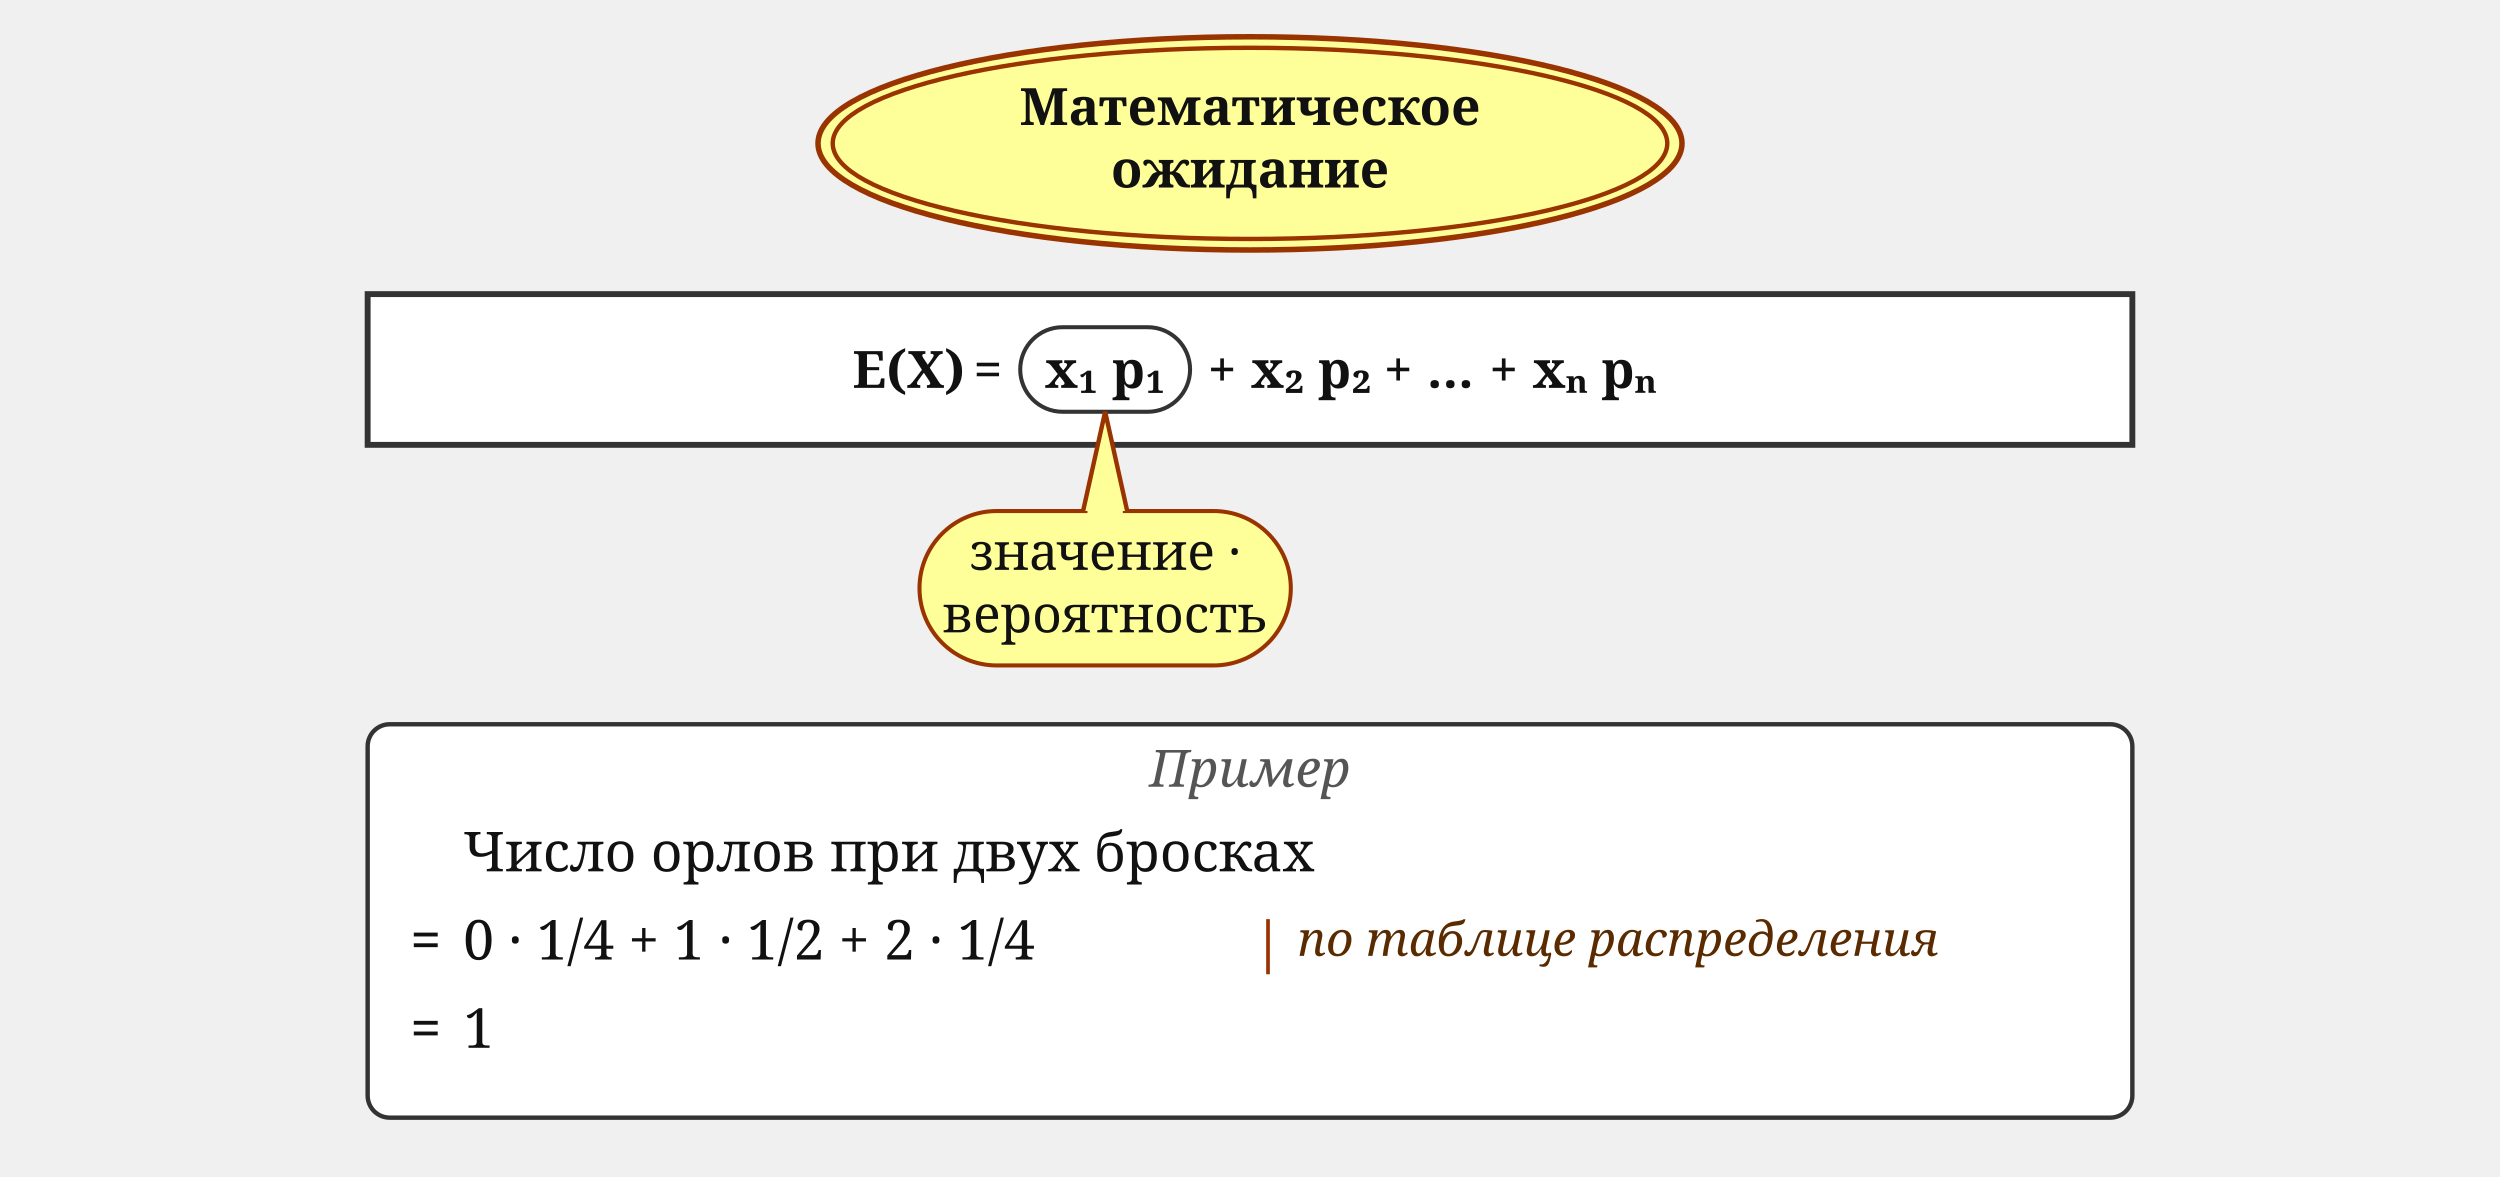
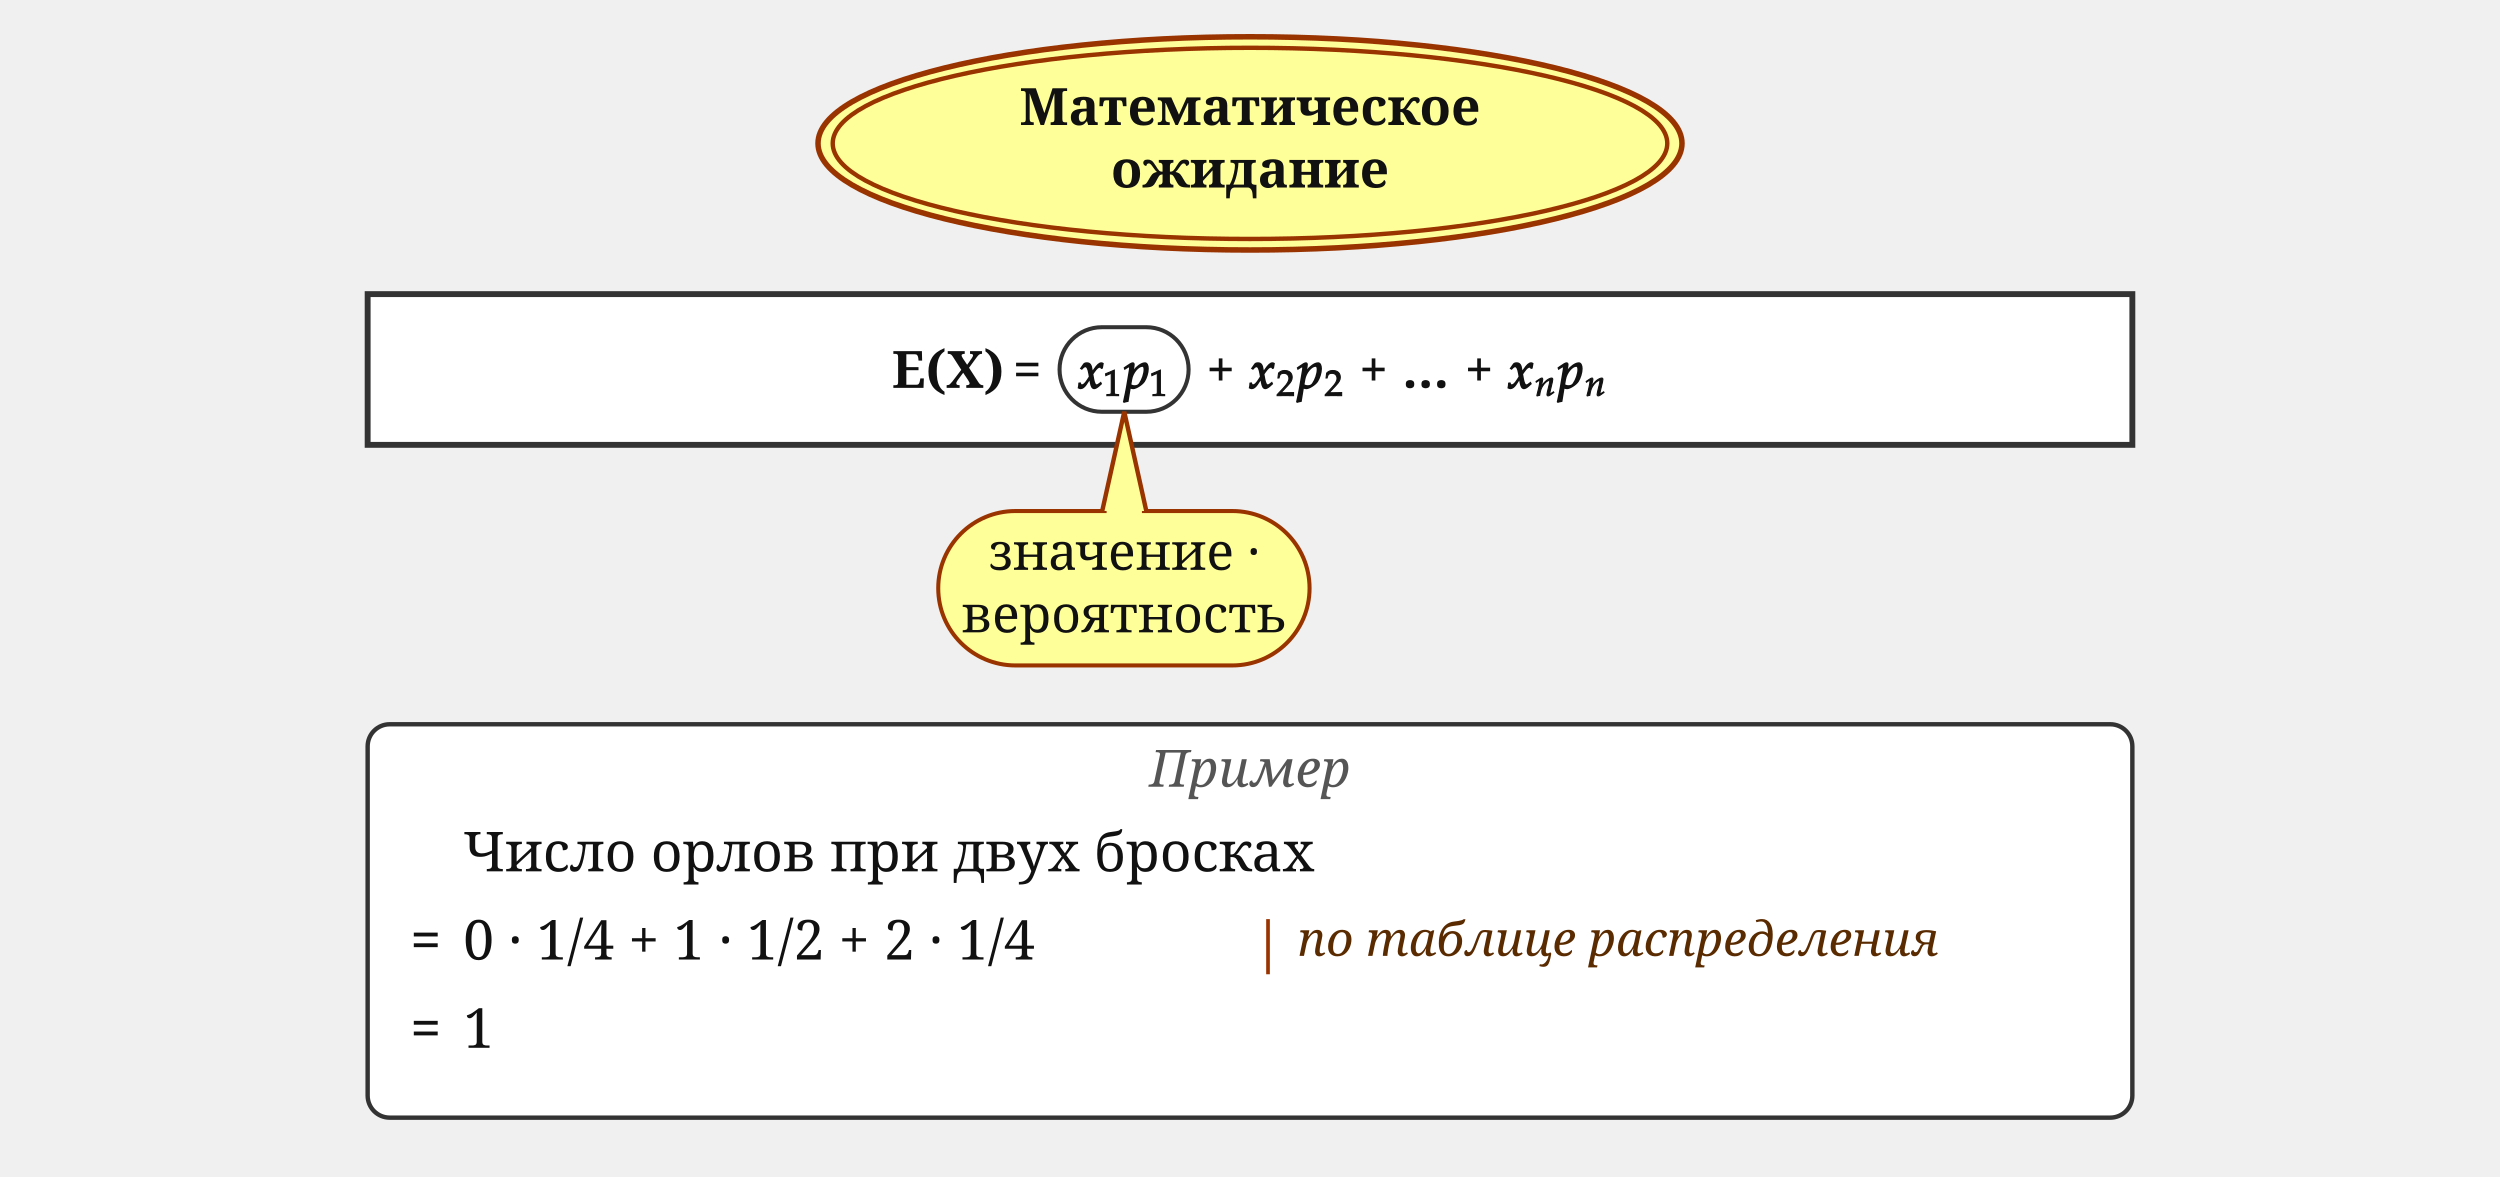
<svg xmlns="http://www.w3.org/2000/svg" width="680" height="320" viewBox="0 0 680 320" font-family="PT Serif, serif">
  <g transform="translate(0.0,0.0)">
    <ellipse cx="340.0" cy="39.0" rx="117.5" ry="29.0" fill="#FFFF99" stroke="#993300" stroke-width="1.5" />
    <ellipse cx="340.0" cy="39.0" rx="113.5" ry="26.0" fill="none" stroke="#993300" stroke-width="1.2" />
    <text x="340.0" y="34.0" font-size="14" text-anchor="middle" font-weight="bold" fill="#111">Математическое</text>
    <text x="340.0" y="51.0" font-size="14" text-anchor="middle" font-weight="bold" fill="#111">ожидание</text>
    <g transform="translate(10.0,80.0)">
      <rect x="90.0" y="0.0" width="480.0" height="41.0" rx="0" fill="#FFFFFF" stroke="#333333" stroke-width="1.6" />
-       <text x="221.9" y="25.5" font-size="14" text-anchor="start" font-weight="bold" fill="#111">E(X)</text>
-       <text x="251.0" y="25.5" font-size="14" text-anchor="start" font-weight="bold" fill="#111"> </text>
-       <text x="254.8" y="25.5" font-size="14" text-anchor="start" font-weight="bold" fill="#111">=</text>
-       <text x="262.7" y="25.5" font-size="14" text-anchor="start" font-weight="bold" fill="#111"> </text>
-       <rect x="267.5" y="9.0" width="46.2" height="23.0" rx="11.5" fill="#fff" stroke="#333333" stroke-width="1.1" />
-       <text x="290.6" y="25.5" font-size="14" text-anchor="middle" font-weight="bold" fill="#111">x₁ p₁</text>
-       <text x="314.7" y="25.5" font-size="14" text-anchor="start" font-weight="bold" fill="#111"> </text>
-       <text x="318.5" y="25.5" font-size="14" text-anchor="start" font-weight="bold" fill="#111">+</text>
-       <text x="326.4" y="25.5" font-size="14" text-anchor="start" font-weight="bold" fill="#111"> </text>
-       <text x="330.2" y="25.5" font-size="14" text-anchor="start" font-weight="bold" fill="#111">x₂ p₂</text>
-       <text x="362.6" y="25.5" font-size="14" text-anchor="start" font-weight="bold" fill="#111"> </text>
-       <text x="366.4" y="25.5" font-size="14" text-anchor="start" font-weight="bold" fill="#111">+</text>
-       <text x="374.3" y="25.5" font-size="14" text-anchor="start" font-weight="bold" fill="#111"> </text>
-       <text x="378.1" y="25.5" font-size="14" text-anchor="start" font-weight="bold" fill="#111">…</text>
-       <text x="391.3" y="25.5" font-size="14" text-anchor="start" font-weight="bold" fill="#111"> </text>
-       <text x="395.1" y="25.5" font-size="14" text-anchor="start" font-weight="bold" fill="#111">+</text>
-       <text x="403.0" y="25.5" font-size="14" text-anchor="start" font-weight="bold" fill="#111"> </text>
-       <text x="406.8" y="25.5" font-size="14" text-anchor="start" font-weight="bold" fill="#111">xₙ pₙ</text>
-       <rect x="240.1" y="59.0" width="101.0" height="42.0" rx="21" fill="#FFFF99" stroke="#993300" stroke-width="1.1" />
+       <text x="232.6" y="25.5" font-size="14" text-anchor="start" font-weight="bold" fill="#111">E(X)</text>
+       <text x="261.7" y="25.5" font-size="14" text-anchor="start" font-weight="bold" fill="#111"> </text>
+       <text x="265.5" y="25.5" font-size="14" text-anchor="start" font-weight="bold" fill="#111">=</text>
+       <text x="273.4" y="25.5" font-size="14" text-anchor="start" font-weight="bold" fill="#111"> </text>
+       <rect x="278.2" y="9.0" width="35.1" height="23.0" rx="11.5" fill="#fff" stroke="#333333" stroke-width="1.1" />
+       <svg x="283.22" y="18.75" width="25.07" height="10.61" viewBox="0 -482 1790.5 758" overflow="visible" color="#111">
+         <g stroke="currentColor" fill="currentColor" stroke-width="30" transform="scale(1,-1)">
+           <path d="M9 1C24-7 40-11 52-11C85-11 124 18 155 65L231 182L242 113C255 28 278-11 314-11C336-11 368 6 400 35L449 79L440 98C404 68 379 53 363 53C348 53 335 63 325 83C316 102 305 139 300 168L282 269L317 318C364 383 391 406 422 406C438 406 450 398 455 383L469 387L484 472C472 479 463 482 454 482C414 482 374 446 312 354L275 299L269 347C257 446 230 482 171 482C145 482 123 474 114 461L56 378L73 368C103 402 123 416 142 416C175 416 197 375 214 277L225 215L185 153C142 86 108 54 80 54C65 54 54 58 52 63L41 91L21 88C21 53 13 27 9 1Z" />
+           <g transform="translate(532,-150) scale(0.707)">
+             <path d="M362-3L362 27L310 30C255 33 245 44 245 96L245 700L4 598L11 548L161 614L161 96C161 44 150 33 96 30L40 27L40-3C194 0 194 0 205 0C236 0 346-3 362-3Z" />
+           </g>
+           <g transform="translate(895.2,0)">
+             <path d="M176-11C232-11 347 62 390 125C431 186 465 296 465 371C465 438 442 482 406 482C364 482 311 456 259 409C218 374 198 348 162 289L186 408C189 425 191 440 191 452C191 471 183 482 169 482C148 482 110 461 36 408L8 388L15 368L47 389C75 407 86 412 95 412C105 412 112 403 112 389C112 381 110 361 108 351L50 8C40-52 21-143 1-233L-7-270L0-276C21-269 41-264 73-259L115 3C136-4 158-11 176-11M143 165C165 293 272 424 355 424C381 424 393 402 393 356C393 275 353 156 300 80C280 51 248 36 207 36C176 36 151 43 125 59Z" />
+             <g transform="translate(532,-150) scale(0.707)">
+               <path d="M362-3L362 27L310 30C255 33 245 44 245 96L245 700L4 598L11 548L161 614L161 96C161 44 150 33 96 30L40 27L40-3C194 0 194 0 205 0C236 0 346-3 362-3Z" />
+             </g>
+           </g>
+         </g>
+       </svg>
+       <text x="314.3" y="25.5" font-size="14" text-anchor="start" font-weight="bold" fill="#111"> </text>
+       <text x="318.1" y="25.5" font-size="14" text-anchor="start" font-weight="bold" fill="#111">+</text>
+       <text x="326.0" y="25.5" font-size="14" text-anchor="start" font-weight="bold" fill="#111"> </text>
+       <svg x="329.76" y="18.75" width="26.18" height="10.61" viewBox="0 -482 1869.7 758" overflow="visible" color="#111">
+         <g stroke="currentColor" fill="currentColor" stroke-width="30" transform="scale(1,-1)">
+           <path d="M9 1C24-7 40-11 52-11C85-11 124 18 155 65L231 182L242 113C255 28 278-11 314-11C336-11 368 6 400 35L449 79L440 98C404 68 379 53 363 53C348 53 335 63 325 83C316 102 305 139 300 168L282 269L317 318C364 383 391 406 422 406C438 406 450 398 455 383L469 387L484 472C472 479 463 482 454 482C414 482 374 446 312 354L275 299L269 347C257 446 230 482 171 482C145 482 123 474 114 461L56 378L73 368C103 402 123 416 142 416C175 416 197 375 214 277L225 215L185 153C142 86 108 54 80 54C65 54 54 58 52 63L41 91L21 88C21 53 13 27 9 1Z" />
+           <g transform="translate(532,-150) scale(0.707)">
+             <path d="M16 23L16-3C203-3 203 0 239 0C275 0 275-3 468-3L468 82C353 77 307 81 122 77L304 270C401 373 431 428 431 503C431 618 353 689 226 689C154 689 105 669 56 619L39 483L68 483L81 529C97 587 133 612 200 612C286 612 341 558 341 473C341 398 299 324 186 204Z" />
+           </g>
+           <g transform="translate(934.8,0)">
+             <path d="M176-11C232-11 347 62 390 125C431 186 465 296 465 371C465 438 442 482 406 482C364 482 311 456 259 409C218 374 198 348 162 289L186 408C189 425 191 440 191 452C191 471 183 482 169 482C148 482 110 461 36 408L8 388L15 368L47 389C75 407 86 412 95 412C105 412 112 403 112 389C112 381 110 361 108 351L50 8C40-52 21-143 1-233L-7-270L0-276C21-269 41-264 73-259L115 3C136-4 158-11 176-11M143 165C165 293 272 424 355 424C381 424 393 402 393 356C393 275 353 156 300 80C280 51 248 36 207 36C176 36 151 43 125 59Z" />
+             <g transform="translate(532,-150) scale(0.707)">
+               <path d="M16 23L16-3C203-3 203 0 239 0C275 0 275-3 468-3L468 82C353 77 307 81 122 77L304 270C401 373 431 428 431 503C431 618 353 689 226 689C154 689 105 669 56 619L39 483L68 483L81 529C97 587 133 612 200 612C286 612 341 558 341 473C341 398 299 324 186 204Z" />
+             </g>
+           </g>
+         </g>
+       </svg>
+       <text x="355.9" y="25.5" font-size="14" text-anchor="start" font-weight="bold" fill="#111"> </text>
+       <text x="359.7" y="25.5" font-size="14" text-anchor="start" font-weight="bold" fill="#111">+</text>
+       <text x="367.6" y="25.5" font-size="14" text-anchor="start" font-weight="bold" fill="#111"> </text>
+       <text x="371.4" y="25.5" font-size="14" text-anchor="start" font-weight="bold" fill="#111">…</text>
+       <text x="384.6" y="25.5" font-size="14" text-anchor="start" font-weight="bold" fill="#111"> </text>
+       <text x="388.4" y="25.5" font-size="14" text-anchor="start" font-weight="bold" fill="#111">+</text>
+       <text x="396.3" y="25.5" font-size="14" text-anchor="start" font-weight="bold" fill="#111"> </text>
+       <svg x="400.12" y="18.75" width="27.28" height="10.61" viewBox="0 -482 1948.9 758" overflow="visible" color="#111">
+         <g stroke="currentColor" fill="currentColor" stroke-width="30" transform="scale(1,-1)">
+           <path d="M9 1C24-7 40-11 52-11C85-11 124 18 155 65L231 182L242 113C255 28 278-11 314-11C336-11 368 6 400 35L449 79L440 98C404 68 379 53 363 53C348 53 335 63 325 83C316 102 305 139 300 168L282 269L317 318C364 383 391 406 422 406C438 406 450 398 455 383L469 387L484 472C472 479 463 482 454 482C414 482 374 446 312 354L275 299L269 347C257 446 230 482 171 482C145 482 123 474 114 461L56 378L73 368C103 402 123 416 142 416C175 416 197 375 214 277L225 215L185 153C142 86 108 54 80 54C65 54 54 58 52 63L41 91L21 88C21 53 13 27 9 1Z" />
+           <g transform="translate(532,-150) scale(0.707)">
+             <path d="M24 388L31 368L63 389C100 412 103 414 110 414C121 414 128 404 128 389C128 338 87 145 46 2L53-9C78-2 101 4 123 8C142 134 163 199 209 268C263 352 338 414 383 414C394 414 400 405 400 390C400 372 397 351 389 319L337 107C328 70 324 47 324 31C324 6 335-9 354-9C380-9 416 12 514 85L504 103L478 86C449 67 427 56 417 56C410 56 404 65 404 76C404 81 405 92 406 96L472 372C479 401 483 429 483 446C483 469 472 482 452 482C410 482 341 444 282 389C244 354 216 320 164 247L202 408C206 426 208 438 208 449C208 470 200 482 185 482C164 482 125 460 52 408Z" />
+           </g>
+           <g transform="translate(974.4,0)">
+             <path d="M176-11C232-11 347 62 390 125C431 186 465 296 465 371C465 438 442 482 406 482C364 482 311 456 259 409C218 374 198 348 162 289L186 408C189 425 191 440 191 452C191 471 183 482 169 482C148 482 110 461 36 408L8 388L15 368L47 389C75 407 86 412 95 412C105 412 112 403 112 389C112 381 110 361 108 351L50 8C40-52 21-143 1-233L-7-270L0-276C21-269 41-264 73-259L115 3C136-4 158-11 176-11M143 165C165 293 272 424 355 424C381 424 393 402 393 356C393 275 353 156 300 80C280 51 248 36 207 36C176 36 151 43 125 59Z" />
+             <g transform="translate(532,-150) scale(0.707)">
+               <path d="M24 388L31 368L63 389C100 412 103 414 110 414C121 414 128 404 128 389C128 338 87 145 46 2L53-9C78-2 101 4 123 8C142 134 163 199 209 268C263 352 338 414 383 414C394 414 400 405 400 390C400 372 397 351 389 319L337 107C328 70 324 47 324 31C324 6 335-9 354-9C380-9 416 12 514 85L504 103L478 86C449 67 427 56 417 56C410 56 404 65 404 76C404 81 405 92 406 96L472 372C479 401 483 429 483 446C483 469 472 482 452 482C410 482 341 444 282 389C244 354 216 320 164 247L202 408C206 426 208 438 208 449C208 470 200 482 185 482C164 482 125 460 52 408Z" />
+             </g>
+           </g>
+         </g>
+       </svg>
+       <rect x="245.2" y="59.0" width="101.0" height="42.0" rx="21" fill="#FFFF99" stroke="#993300" stroke-width="1.1" />
      <g data-k="tail">
-         <path d="M284.6,59.0L290.6,32.0L296.6,59.0" fill="#FFFF99" stroke="#993300" stroke-width="1.2" />
-         <line x1="285.8" y1="59.0" x2="295.4" y2="59.0" stroke="#FFFF99" stroke-width="2.8" />
+         <path d="M289.8,59.0L295.8,32.0L301.8,59.0" fill="#FFFF99" stroke="#993300" stroke-width="1.2" />
+         <line x1="291.0" y1="59.0" x2="300.6" y2="59.0" stroke="#FFFF99" stroke-width="2.8" />
      </g>
-       <text x="290.6" y="75.0" font-size="14" text-anchor="middle" fill="#111">значение ·</text>
-       <text x="290.6" y="92.0" font-size="14" text-anchor="middle" fill="#111">вероятность</text>
+       <text x="295.8" y="75.0" font-size="14" text-anchor="middle" fill="#111">значение ·</text>
+       <text x="295.8" y="92.0" font-size="14" text-anchor="middle" fill="#111">вероятность</text>
    </g>
    <rect x="100.0" y="197.0" width="480.0" height="107.0" rx="6" fill="#FFFFFF" stroke="#333333" stroke-width="1.2" />
    <text x="340.0" y="214.0" font-size="14" text-anchor="middle" font-style="italic" fill="#555">Пример</text>
    <text x="120.0" y="237.0" font-size="15" text-anchor="end" font-weight="bold" fill="#111" />
    <text x="126.0" y="237.0" font-size="15" text-anchor="start" fill="#111">Число орлов при двух бросках</text>
    <text x="120.0" y="261.0" font-size="15" text-anchor="end" font-weight="bold" fill="#111">=</text>
    <text x="126.0" y="261.0" font-size="15" text-anchor="start" fill="#111">0 · 1/4 + 1 · 1/2 + 2 · 1/4</text>
    <line x1="344.9" y1="250.0" x2="344.9" y2="265.0" stroke="#993300" stroke-width="1" />
    <text x="352.9" y="260.0" font-size="13" text-anchor="start" font-style="italic" fill="#5a2a00">по таблице распределения</text>
    <text x="120.0" y="285.0" font-size="15" text-anchor="end" font-weight="bold" fill="#111">=</text>
    <text x="126.0" y="285.0" font-size="15" text-anchor="start" fill="#111">1</text>
  </g>
</svg>
